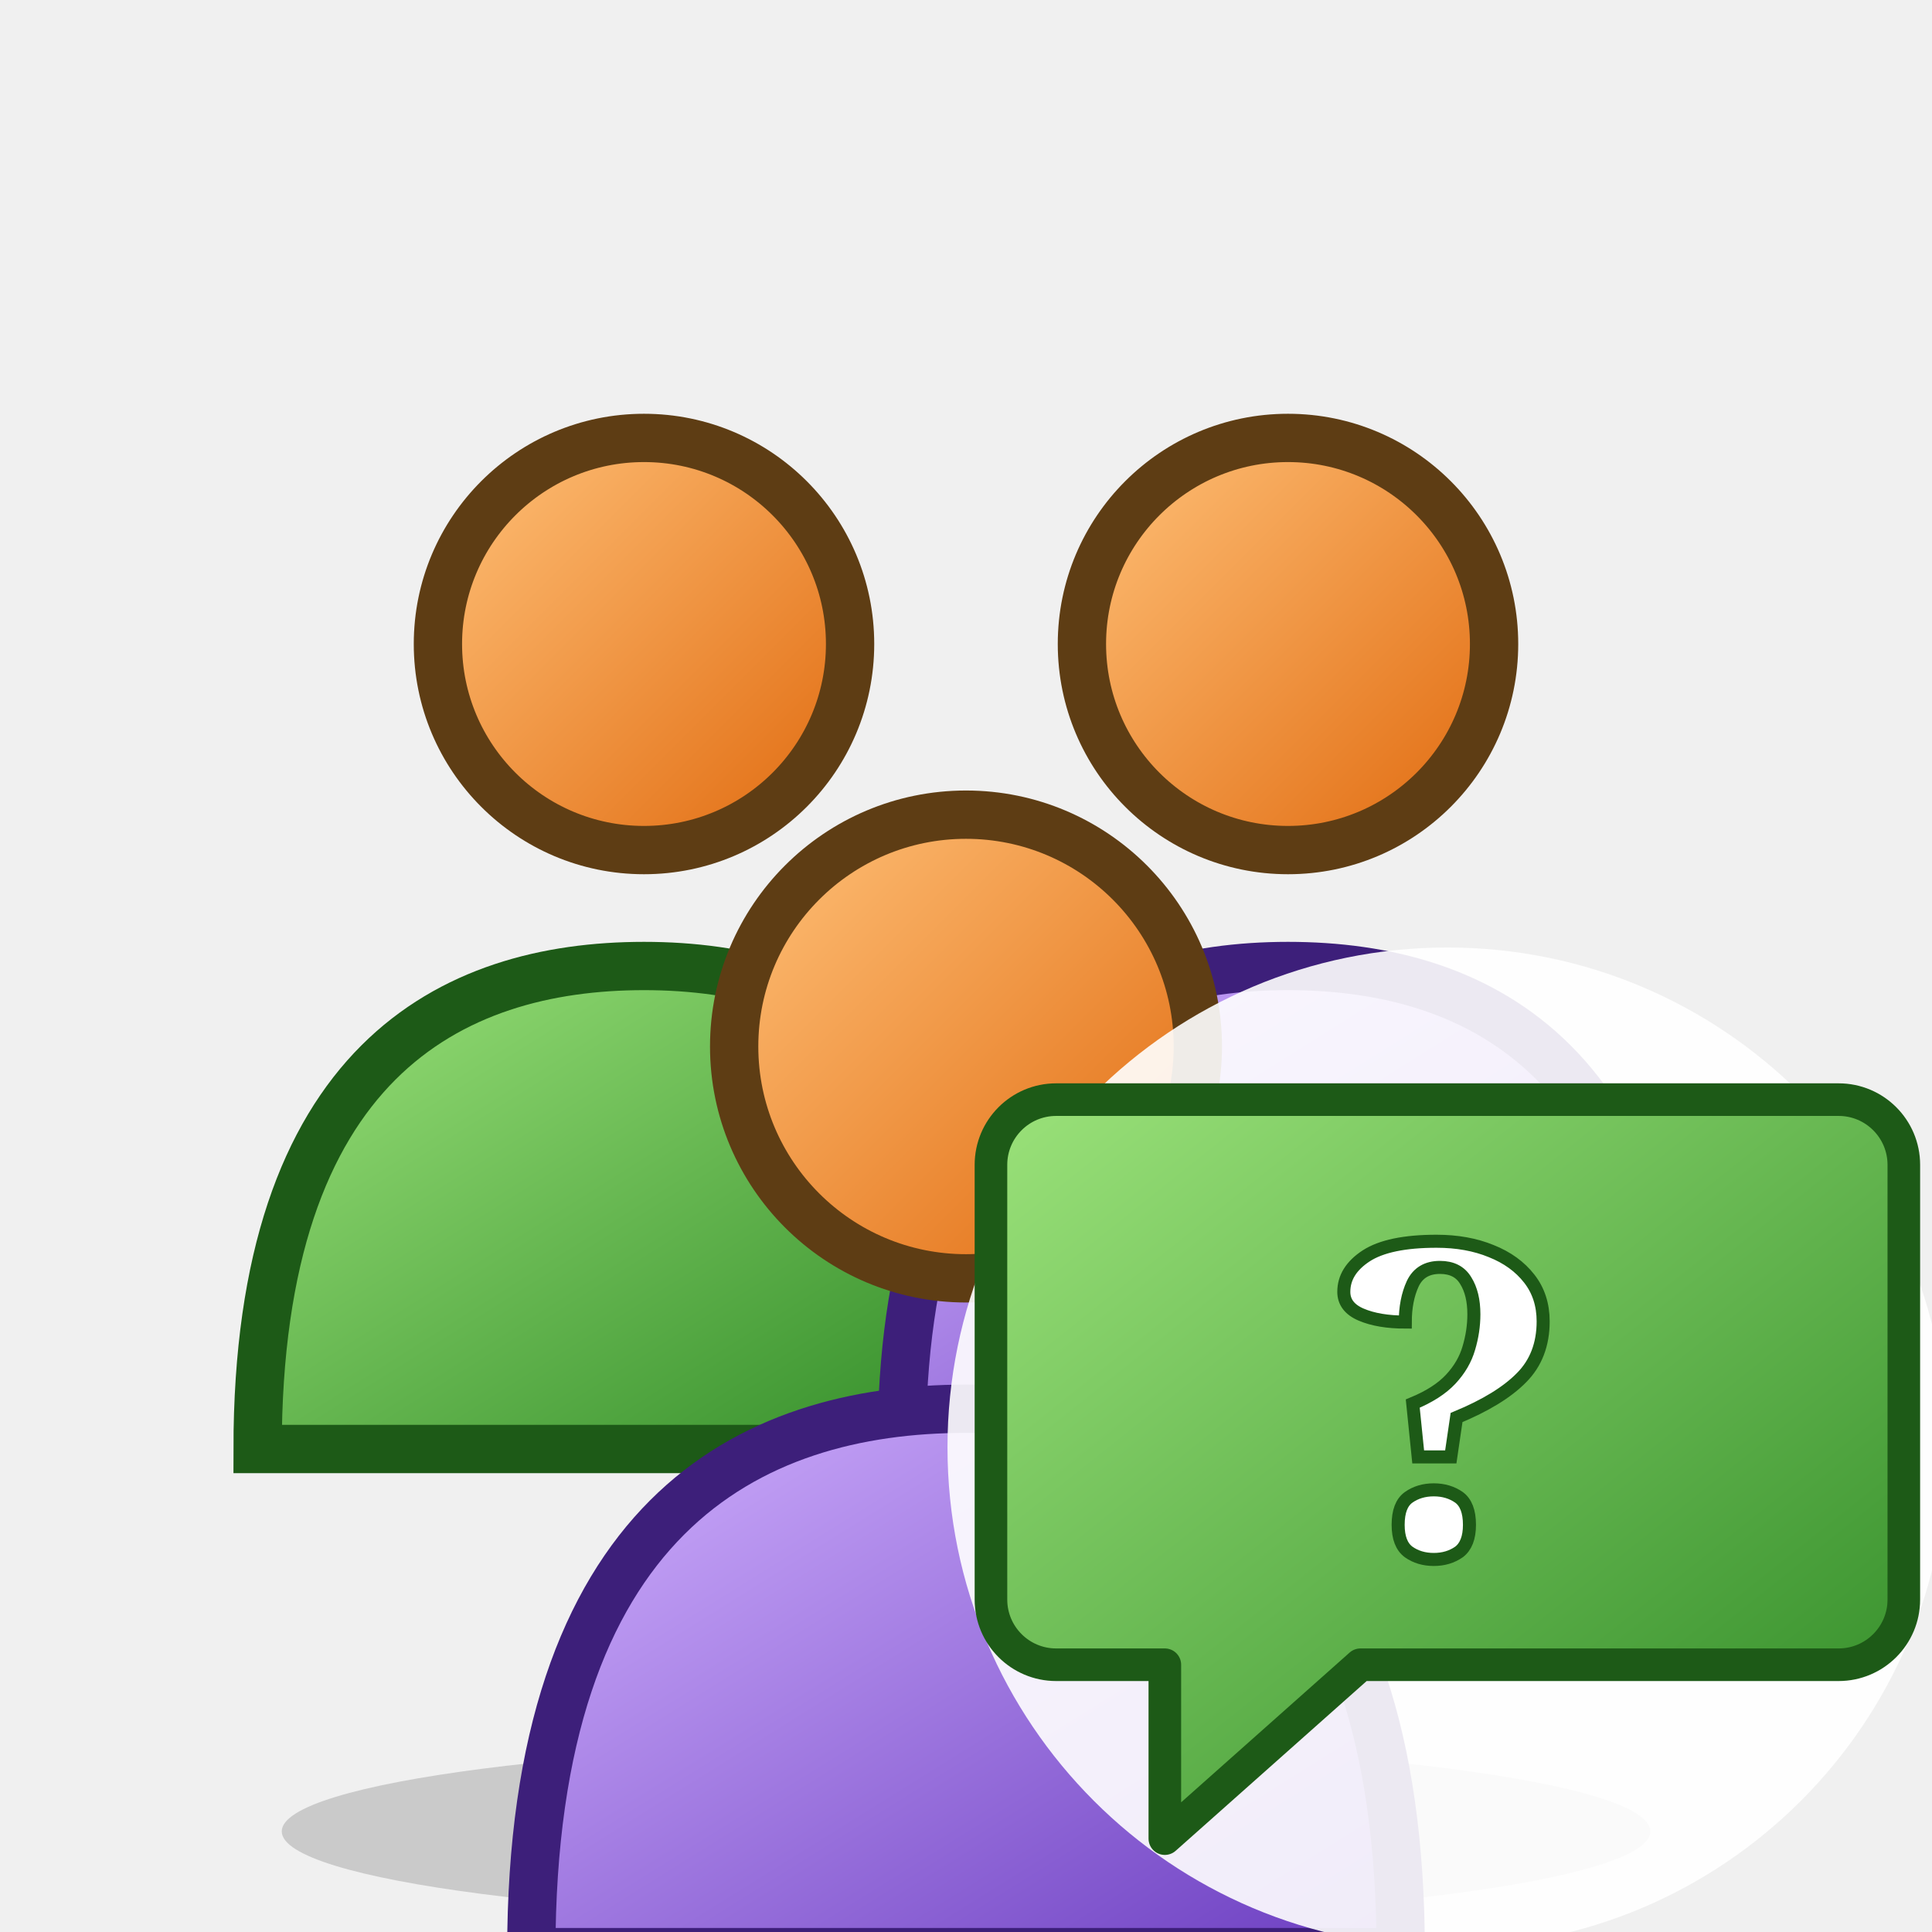
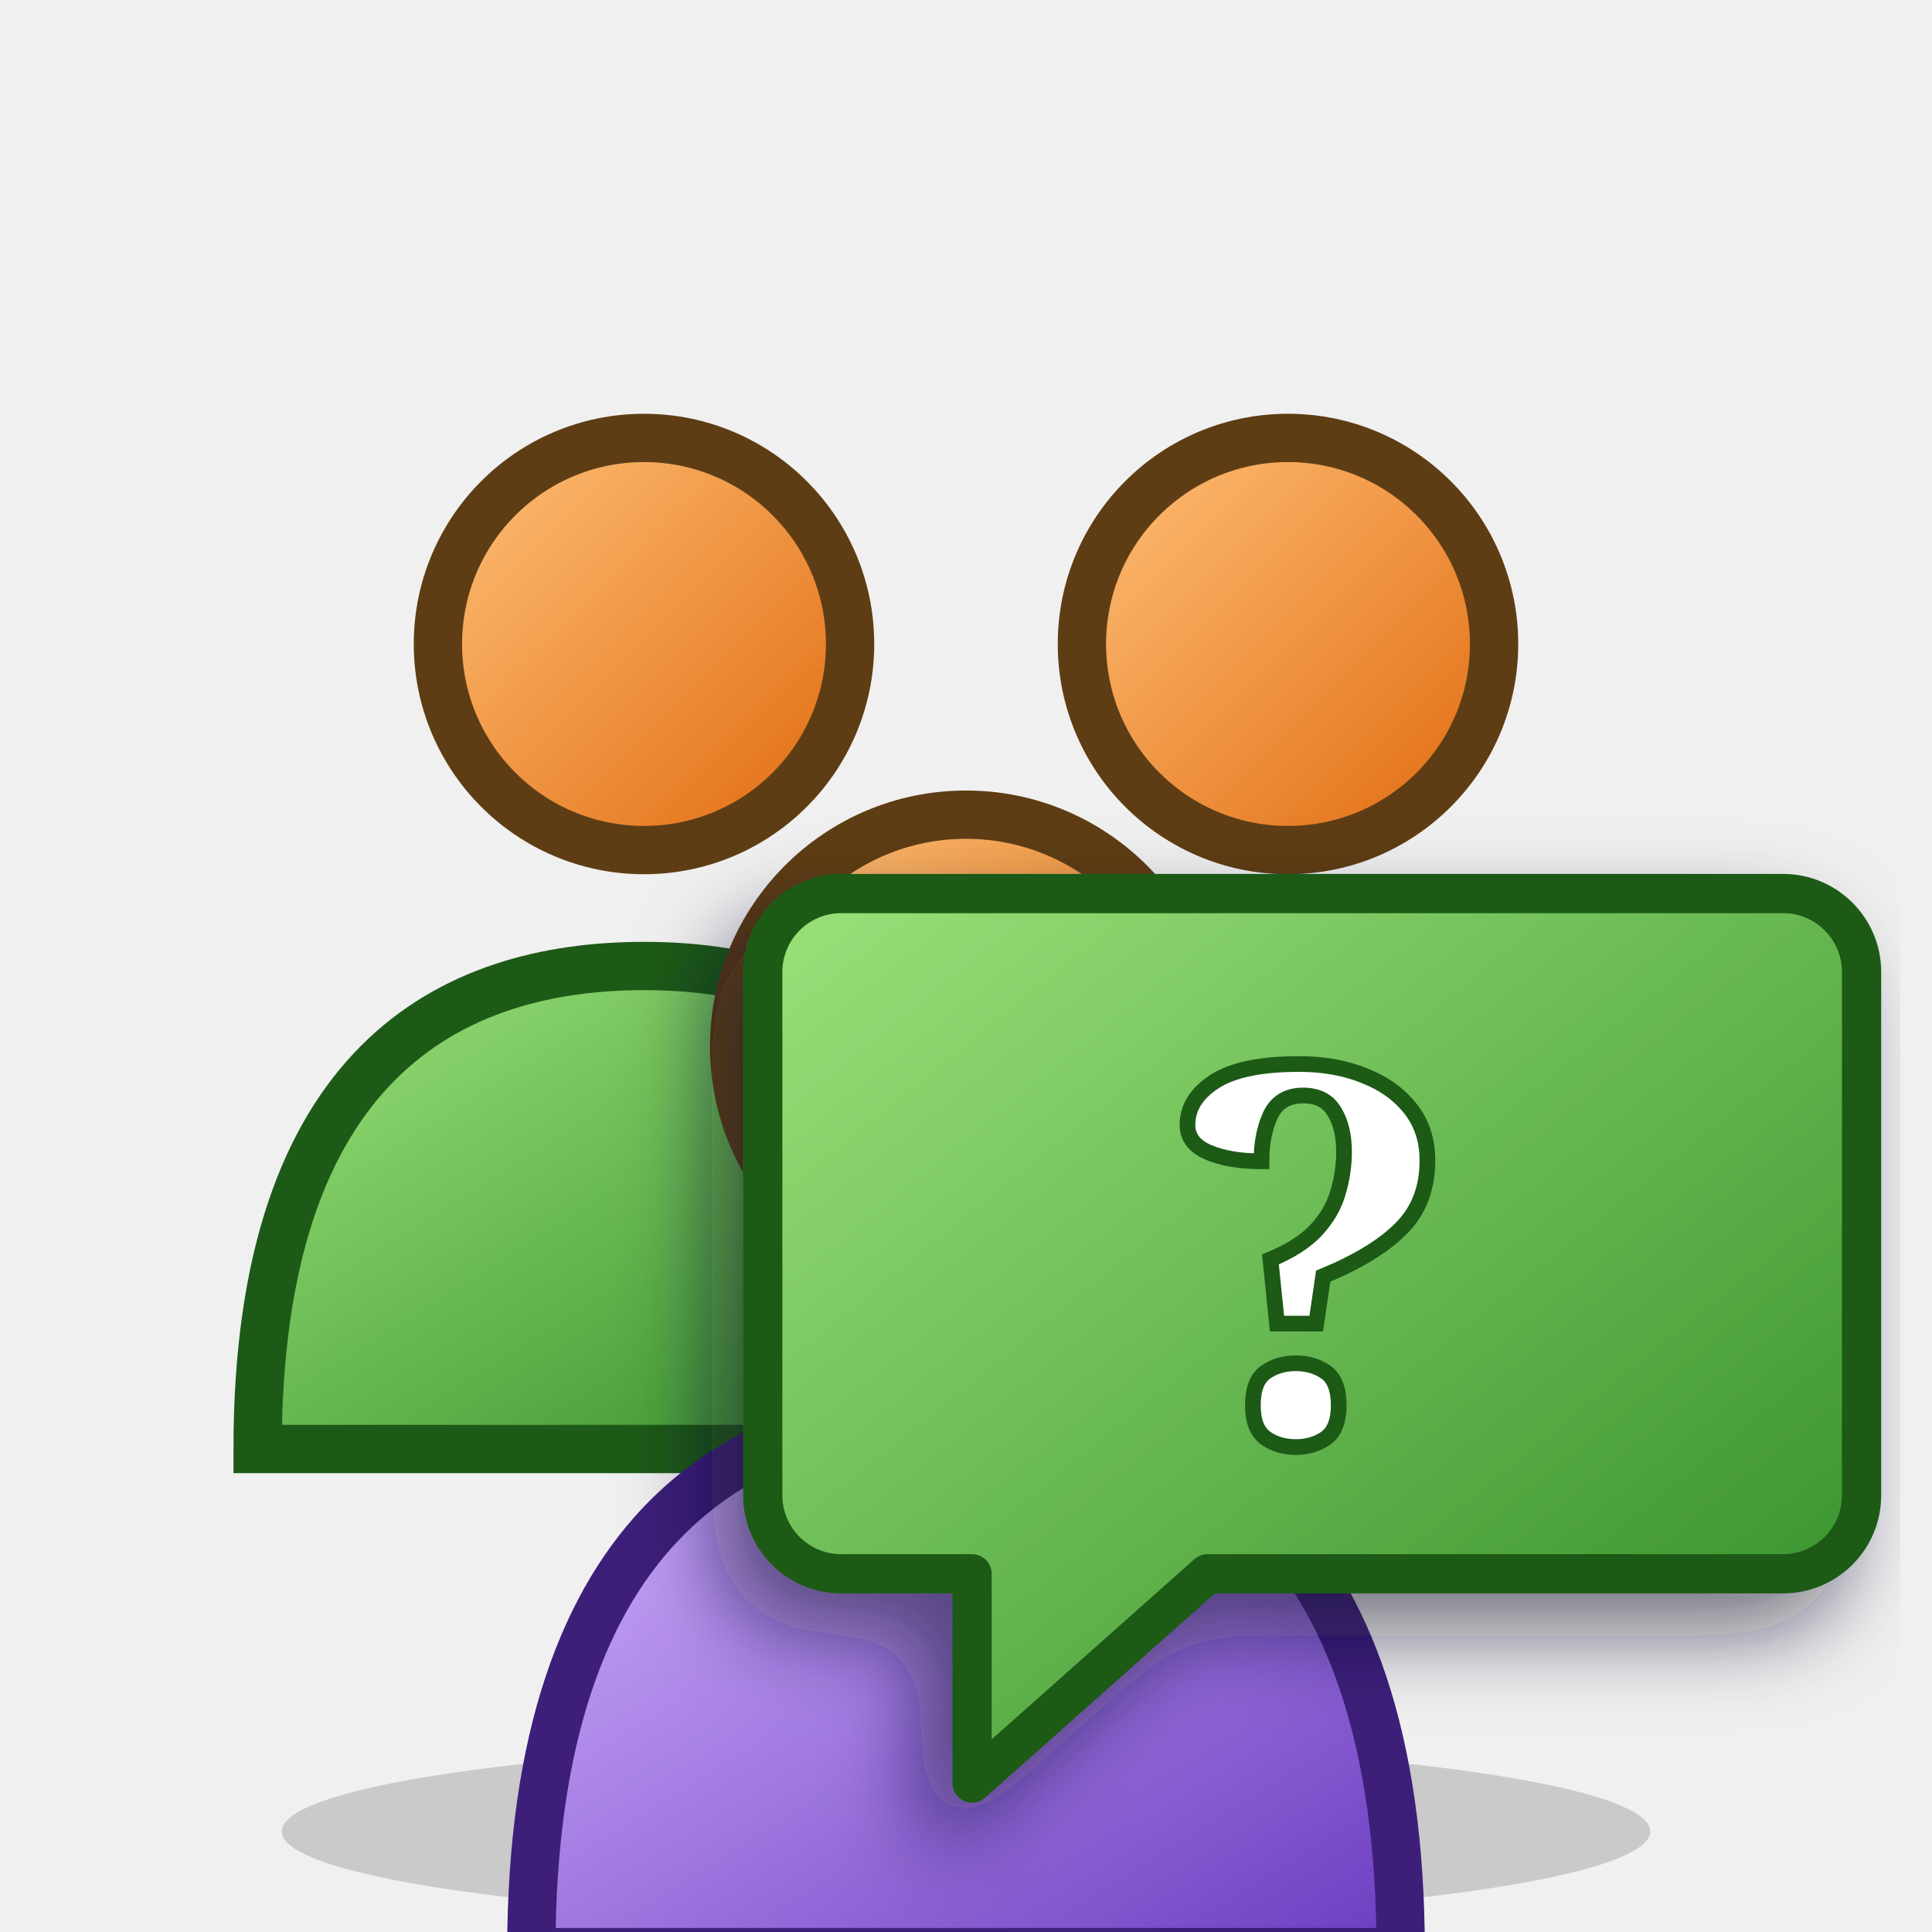
<svg xmlns="http://www.w3.org/2000/svg" viewBox="0 0 48 48" width="48" height="48" class="xp-ic" aria-hidden="true">
  <defs>
    <linearGradient id="iEg1" x1="0" y1="0" x2="1" y2="1">
      <stop offset="0" stop-color="#ffc27a" />
      <stop offset="1" stop-color="#e0680c" />
    </linearGradient>
    <linearGradient id="iEg2" x1="0" y1="0" x2="1" y2="1">
      <stop offset="0" stop-color="#9be27a" />
      <stop offset="1" stop-color="#2f8a26" />
    </linearGradient>
    <linearGradient id="iEg3" x1="0" y1="0" x2="1" y2="1">
      <stop offset="0" stop-color="#ffc27a" />
      <stop offset="1" stop-color="#e0680c" />
    </linearGradient>
    <linearGradient id="iEg4" x1="0" y1="0" x2="1" y2="1">
      <stop offset="0" stop-color="#d2b2ff" />
      <stop offset="1" stop-color="#6a3cc0" />
    </linearGradient>
    <linearGradient id="iEg5" x1="0" y1="0" x2="1" y2="1">
      <stop offset="0" stop-color="#ffc27a" />
      <stop offset="1" stop-color="#e0680c" />
    </linearGradient>
    <linearGradient id="iEg6" x1="0" y1="0" x2="1" y2="1">
      <stop offset="0" stop-color="#d2b2ff" />
      <stop offset="1" stop-color="#6a3cc0" />
    </linearGradient>
+     <filter id="iEsh" x="-30%" y="-30%" width="160%" height="160%">
+       <feDropShadow dx="-1.2" dy="1.6" stdDeviation="1.6" flood-color="#0b1a33" flood-opacity=".55" />
+     </filter>
    <linearGradient id="iEg7" x1="0" y1="0" x2="1" y2="1">
      <stop offset="0" stop-color="#9be27a" />
      <stop offset="1" stop-color="#2f8a26" />
    </linearGradient>
  </defs>
  <ellipse cx="24" cy="45.5" rx="17" ry="2.2" fill="#000" opacity=".16" />
  <circle cx="16" cy="16" r="5.12" fill="url(#iEg1)" stroke="#5e3d14" stroke-width="1.2" />
  <path d="M6.4 36.0c0-9.6 4.8-12.0 9.6-12.0s9.6 2.4 9.6 12.0z" fill="url(#iEg2)" stroke="#1d5a17" stroke-width="1.2" />
  <circle cx="32" cy="16" r="5.12" fill="url(#iEg3)" stroke="#5e3d14" stroke-width="1.2" />
  <path d="M22.4 36.0c0-9.6 4.8-12.0 9.6-12.0s9.6 2.4 9.6 12.0z" fill="url(#iEg4)" stroke="#3d1f7a" stroke-width="1.2" />
  <circle cx="24" cy="26" r="5.76" fill="url(#iEg5)" stroke="#5e3d14" stroke-width="1.2" />
  <path d="M13.2 48.5c0-10.8 5.4-13.5 10.8-13.5s10.8 2.7 10.8 13.5z" fill="url(#iEg6)" stroke="#3d1f7a" stroke-width="1.2" />
-   <g transform="translate(23 23) scale(.54)">
-     <circle cx="24" cy="24" r="23" fill="#fff" opacity=".9" />
+   <g transform="translate(17 17) scale(.65)" filter="url(#iEsh)">
    <path d="M6 8h36a3 3 0 0 1 3 3v20a3 3 0 0 1-3 3H20l-9 8v-8H6a3 3 0 0 1-3-3V11a3 3 0 0 1 3-3z" fill="url(#iEg7)" stroke="#1d5a17" stroke-width="1.5" stroke-linejoin="round" />
    <text x="24" y="29" font-family="Georgia,serif" font-size="20" font-weight="700" text-anchor="middle" fill="#fff" stroke="#1d5a17" stroke-width=".6">?</text>
  </g>
</svg>
